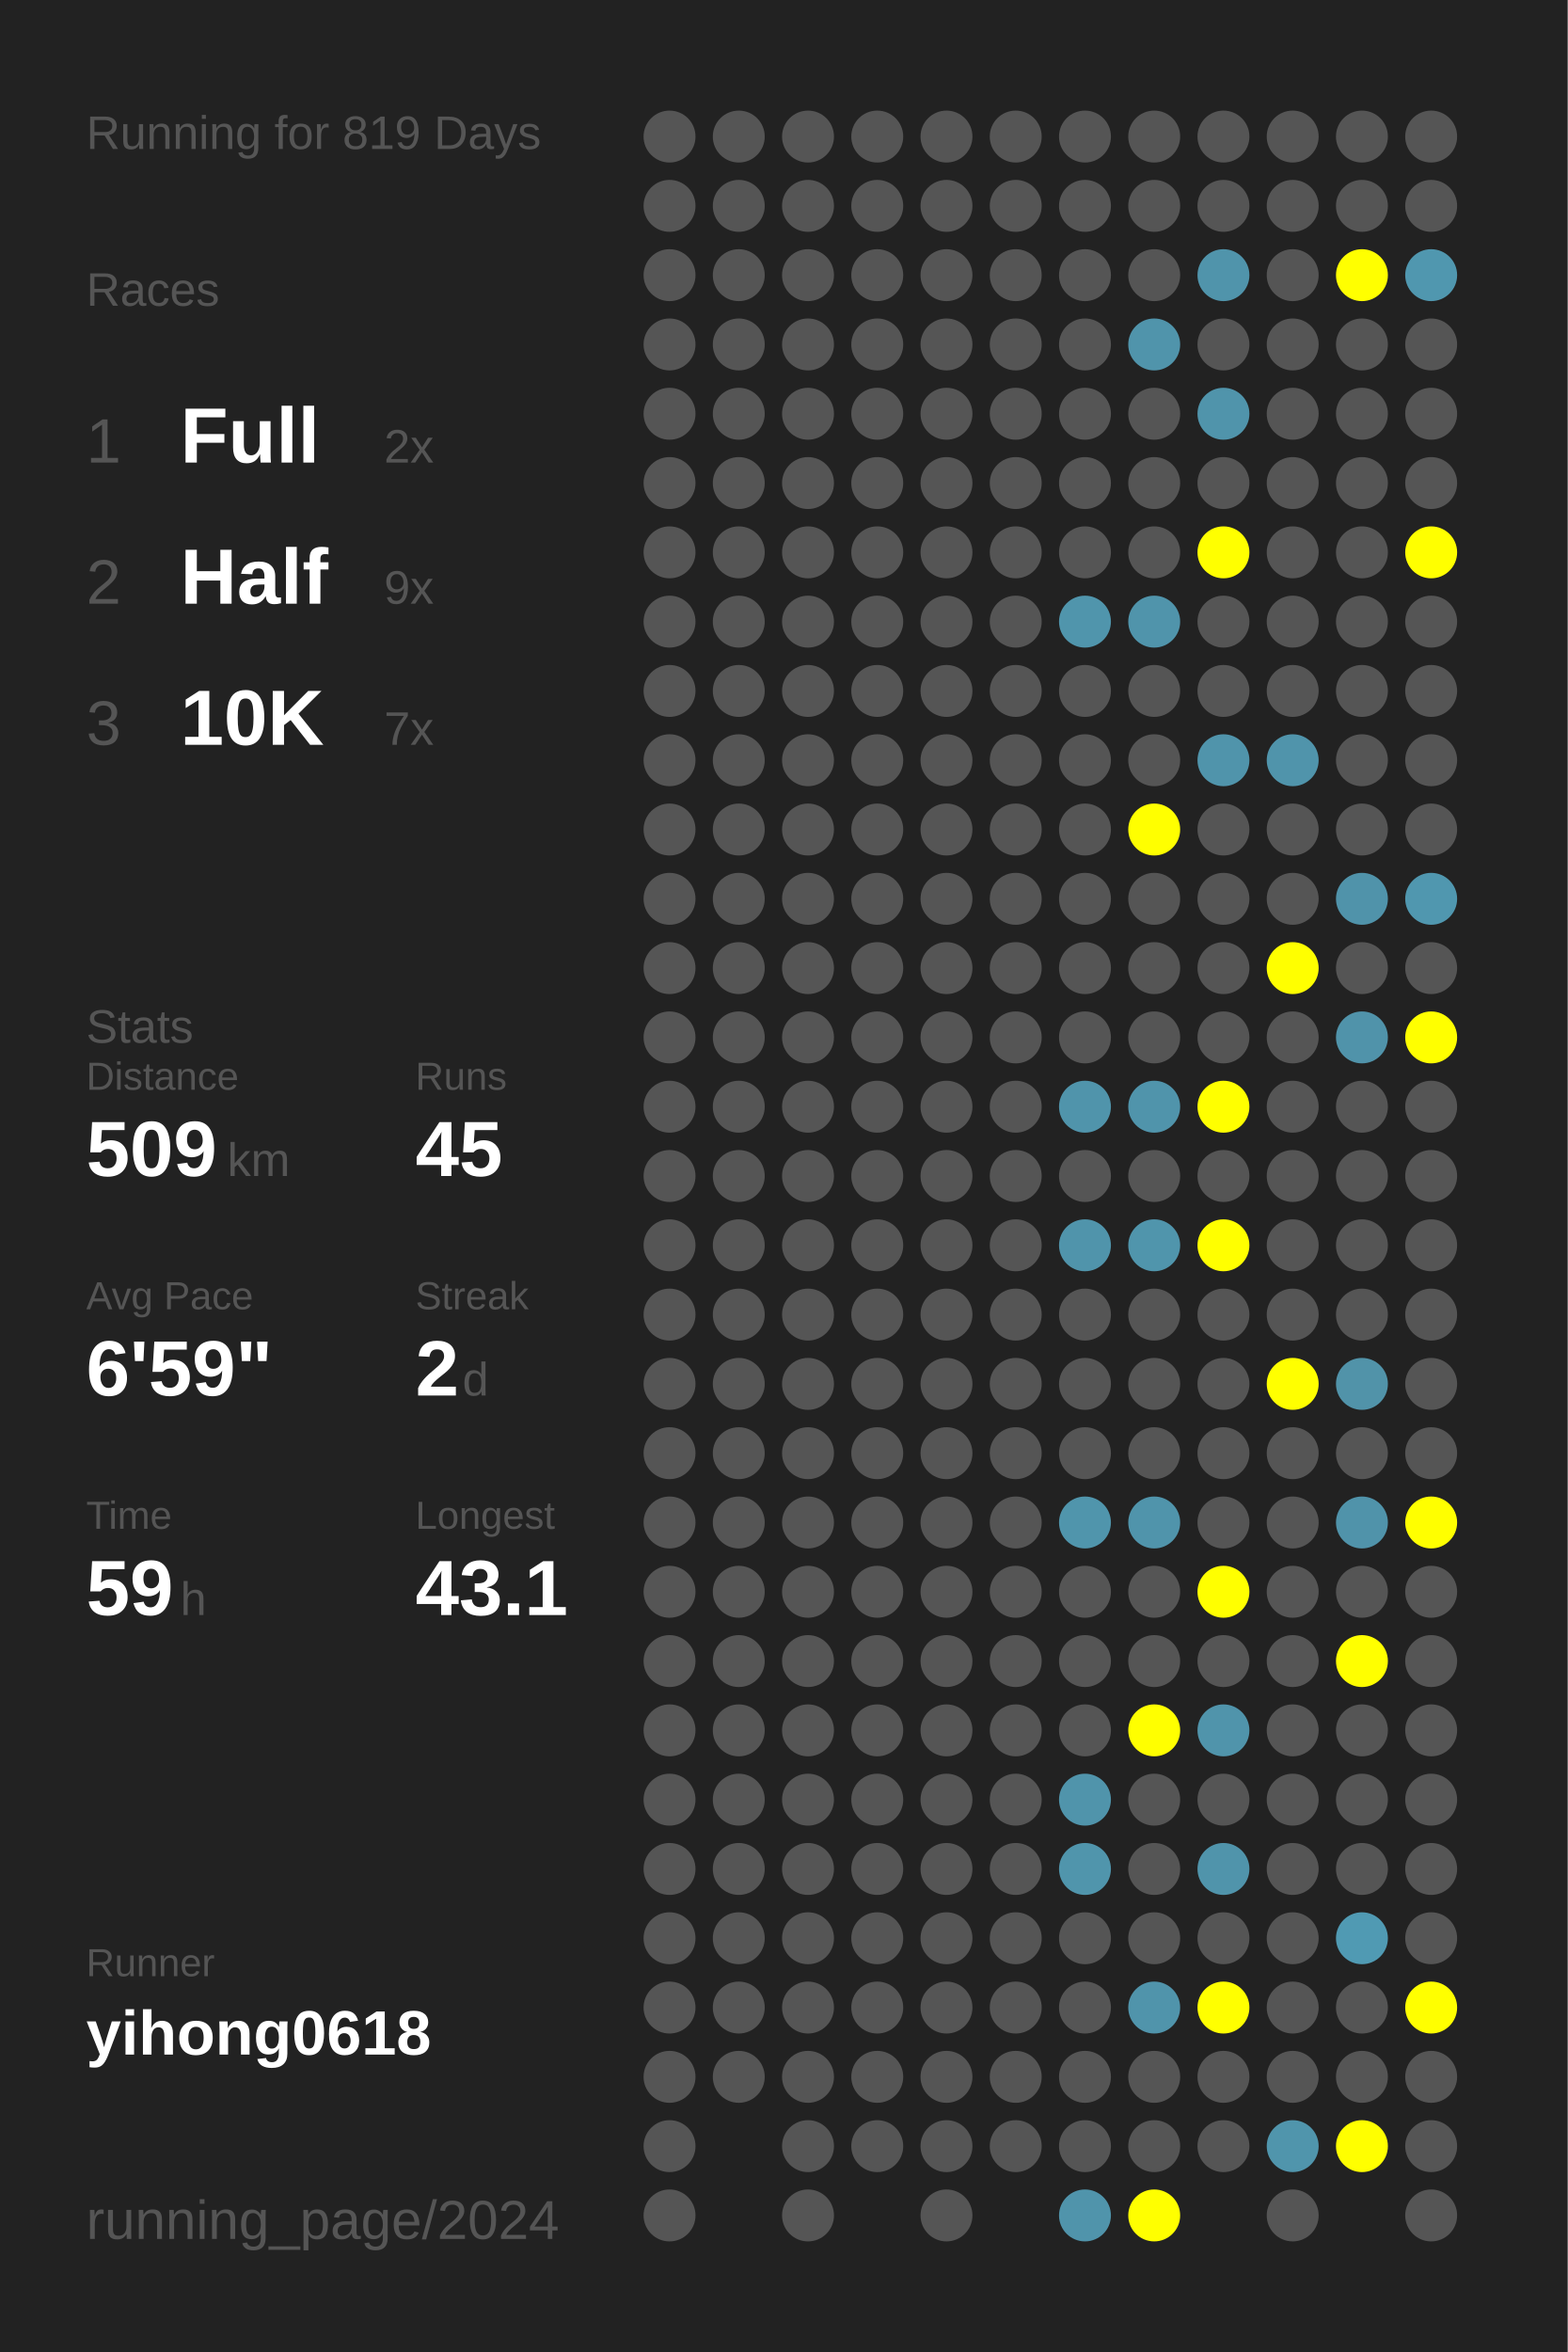
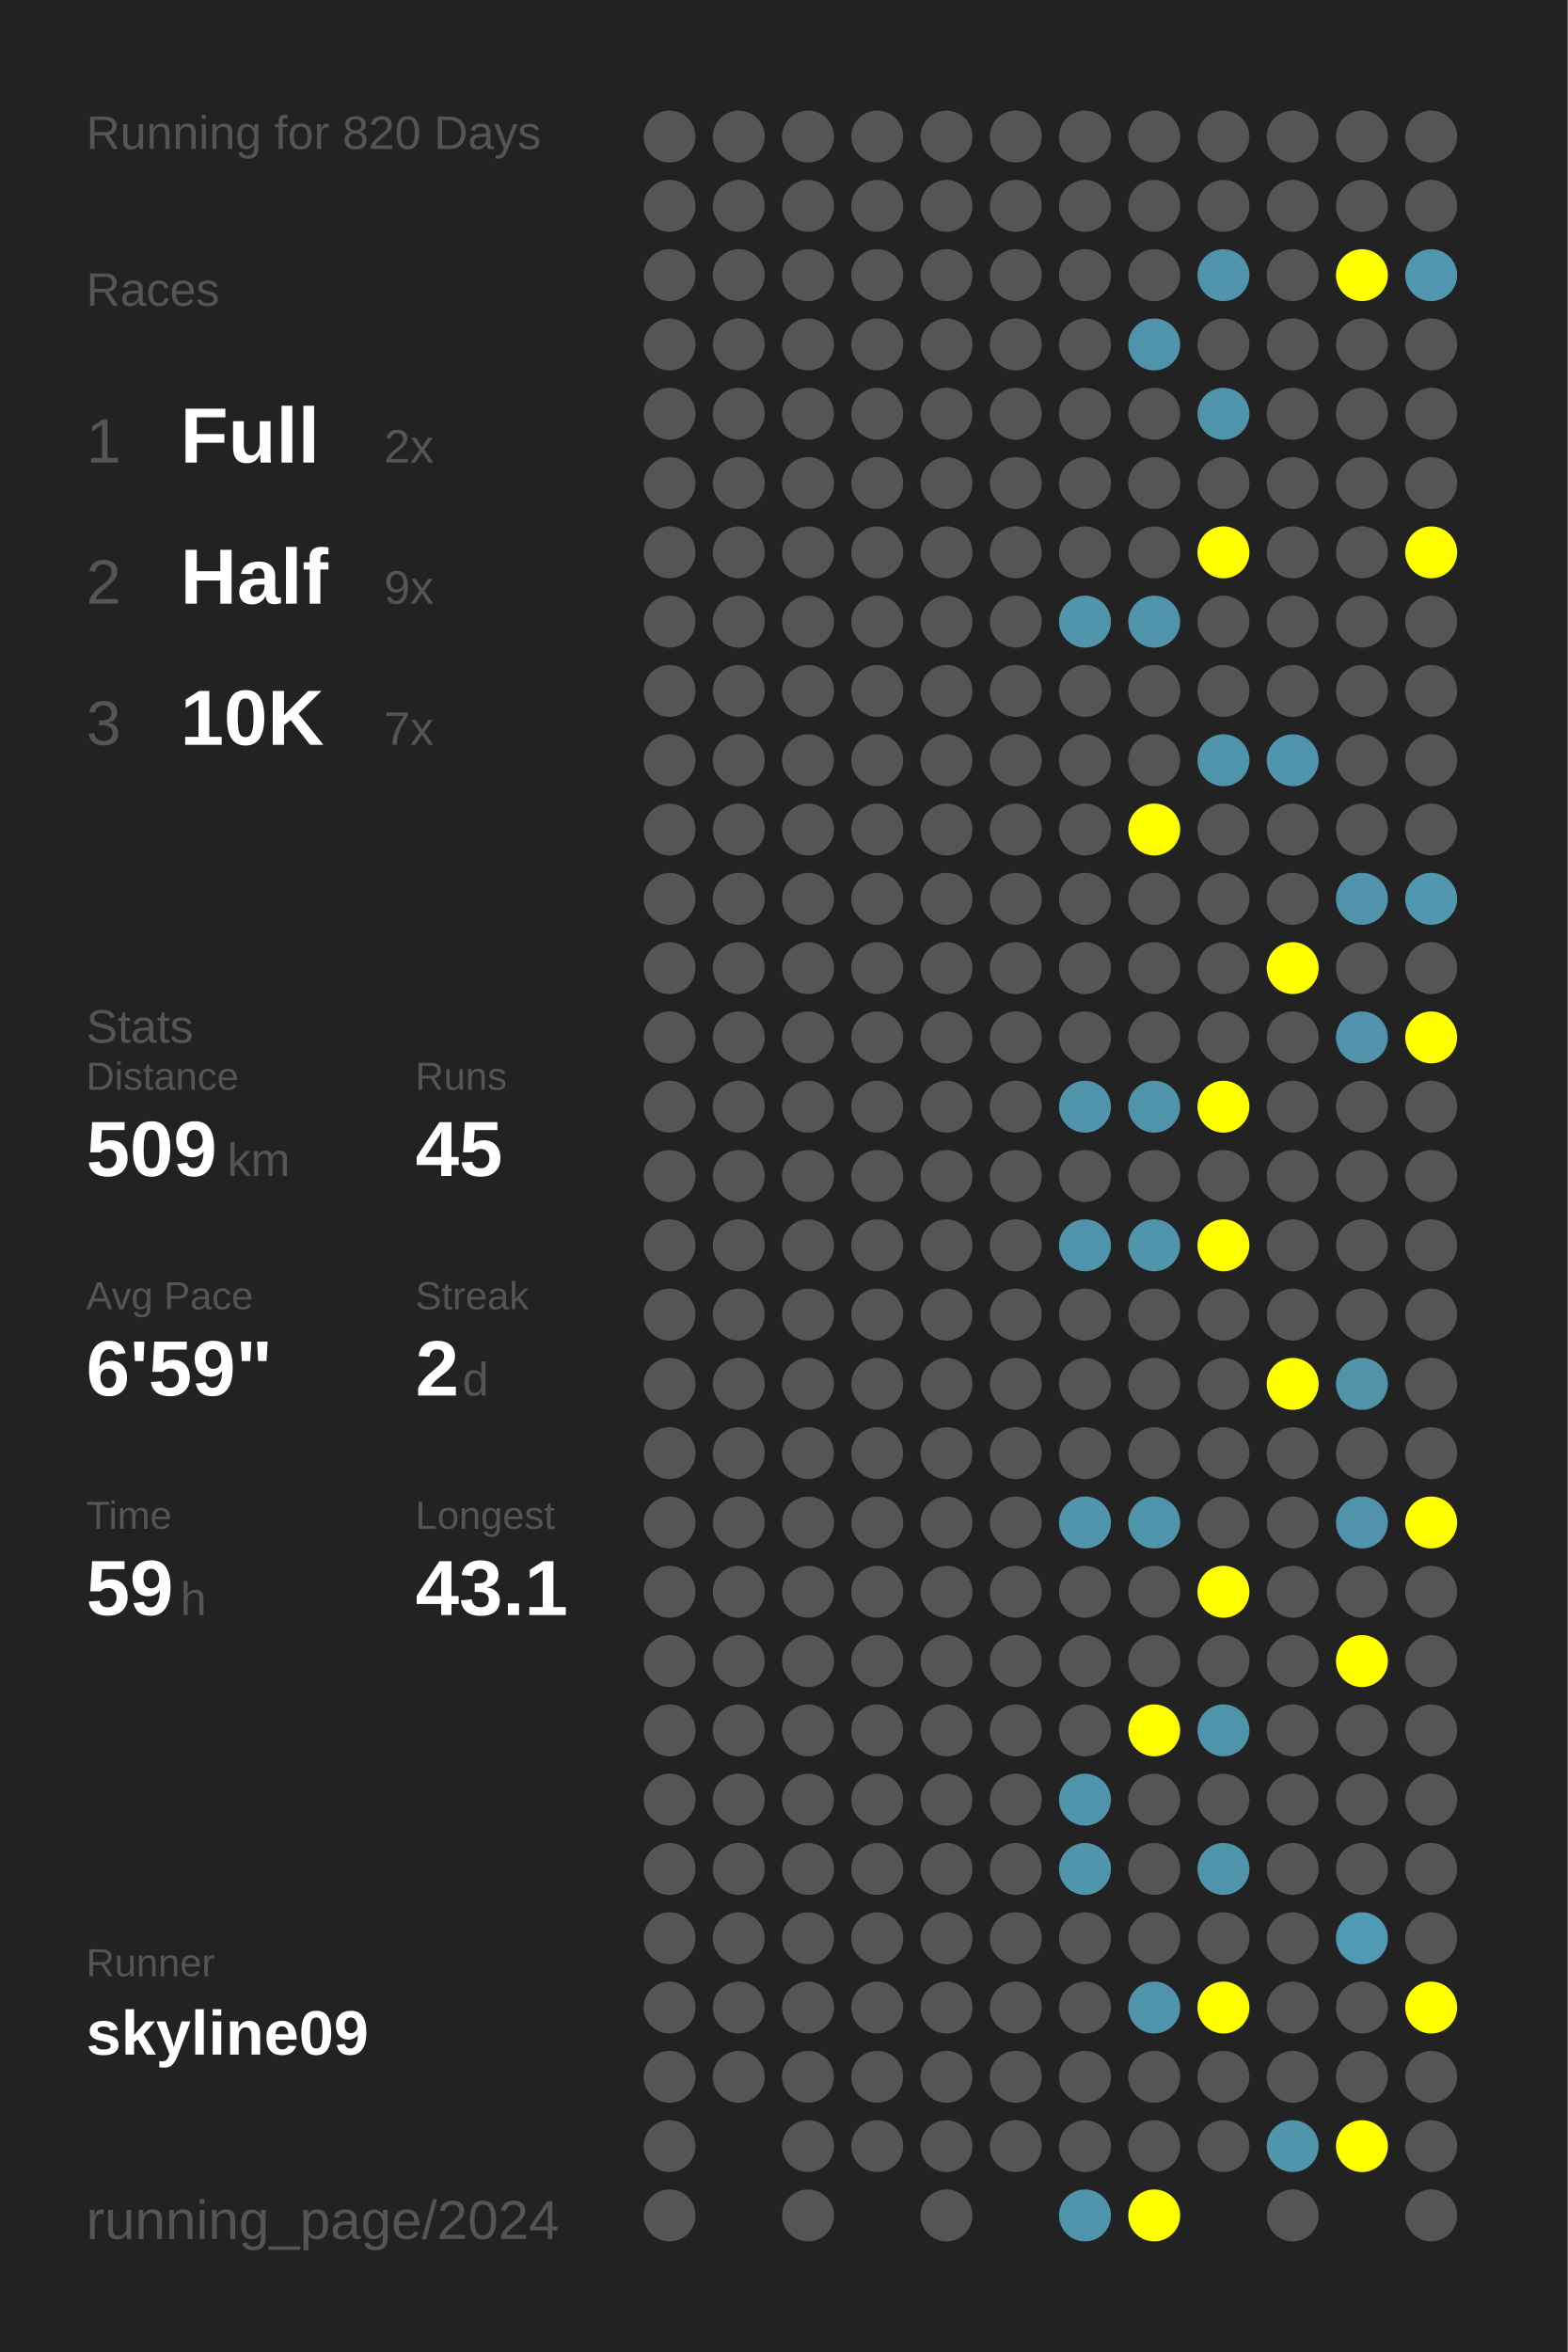
<svg xmlns="http://www.w3.org/2000/svg" baseProfile="full" height="300mm" version="1.1" viewBox="0,0,200,300" width="200mm">
  <defs />
  <rect fill="#222222" height="300" width="200" x="0" y="0" />
-   <text fill="#555555" style="font-size:6px; font-family:Arial;" x="11" y="19">Running for 819 Days</text>
+   <text fill="#555555" style="font-size:6px; font-family:Arial;" x="11" y="19">Running for 820 Days</text>
  <text fill="#555555" style="font-size:6px; font-family:Arial;" x="11" y="39">Races</text>
  <text fill="#555555" style="font-size:8px; font-family:Arial;" x="11" y="59">1</text>
  <text fill="#FFFFFF" style="font-size:10px; font-family:Arial; font-weight:bold;" x="23" y="59">Full</text>
  <text fill="#555555" style="font-size:6px; font-family:Arial;" x="49" y="59">2x</text>
  <text fill="#555555" style="font-size:8px; font-family:Arial;" x="11" y="77">2</text>
  <text fill="#FFFFFF" style="font-size:10px; font-family:Arial; font-weight:bold;" x="23" y="77">Half</text>
  <text fill="#555555" style="font-size:6px; font-family:Arial;" x="49" y="77">9x</text>
  <text fill="#555555" style="font-size:8px; font-family:Arial;" x="11" y="95">3</text>
  <text fill="#FFFFFF" style="font-size:10px; font-family:Arial; font-weight:bold;" x="23" y="95">10K</text>
  <text fill="#555555" style="font-size:6px; font-family:Arial;" x="49" y="95">7x</text>
  <text fill="#555555" style="font-size:6px; font-family:Arial;" x="11" y="133">Stats</text>
  <text fill="#555555" style="font-size:5px; font-family:Arial;" x="11" y="139">Distance</text>
  <text fill="#FFFFFF" style="font-size:10px; font-family:Arial; font-weight:bold;" x="11" y="150">509</text>
  <text fill="#555555" style="font-size:6px; font-family:Arial;" x="29" y="150">km</text>
  <text fill="#555555" style="font-size:5px; font-family:Arial;" x="53" y="139">Runs</text>
  <text fill="#FFFFFF" style="font-size:10px; font-family:Arial; font-weight:bold;" x="53" y="150">45</text>
  <text fill="#555555" style="font-size:5px; font-family:Arial;" x="11" y="167">Avg Pace</text>
  <text fill="#FFFFFF" style="font-size:10px; font-family:Arial; font-weight:bold;" x="11" y="178">6'59"</text>
  <text fill="#555555" style="font-size:5px; font-family:Arial;" x="53" y="167">Streak</text>
  <text fill="#FFFFFF" style="font-size:10px; font-family:Arial; font-weight:bold;" x="53" y="178">2</text>
  <text fill="#555555" style="font-size:6px; font-family:Arial;" x="59" y="178">d</text>
  <text fill="#555555" style="font-size:5px; font-family:Arial;" x="11" y="195">Time</text>
  <text fill="#FFFFFF" style="font-size:10px; font-family:Arial; font-weight:bold;" x="11" y="206">59</text>
  <text fill="#555555" style="font-size:6px; font-family:Arial;" x="23" y="206">h</text>
  <text fill="#555555" style="font-size:5px; font-family:Arial;" x="53" y="195">Longest</text>
  <text fill="#FFFFFF" style="font-size:10px; font-family:Arial; font-weight:bold;" x="53" y="206">43.1</text>
  <text fill="#555555" style="font-size:5px; font-family:Arial;" x="11" y="252.065">Runner</text>
-   <text fill="#FFFFFF" style="font-size:8px; font-family:Arial; font-weight:bold;" x="11" y="262.065">yihong0618</text>
+   <text fill="#FFFFFF" style="font-size:8px; font-family:Arial; font-weight:bold;" x="11" y="262.065">skyline09</text>
  <text fill="#555555" style="font-size:7px; font-family:Arial;" x="11" y="285.581">running_page/2024</text>
  <circle cx="85.417" cy="17.419" fill="#555555" r="3.312" />
  <circle cx="85.417" cy="26.258" fill="#555555" r="3.312" />
  <circle cx="85.417" cy="35.097" fill="#555555" r="3.312" />
  <circle cx="85.417" cy="43.935" fill="#555555" r="3.312" />
  <circle cx="85.417" cy="52.774" fill="#555555" r="3.312" />
  <circle cx="85.417" cy="61.613" fill="#555555" r="3.312" />
  <circle cx="85.417" cy="70.452" fill="#555555" r="3.312" />
  <circle cx="85.417" cy="79.29" fill="#555555" r="3.312" />
  <circle cx="85.417" cy="88.129" fill="#555555" r="3.312" />
  <circle cx="85.417" cy="96.968" fill="#555555" r="3.312" />
  <circle cx="85.417" cy="105.806" fill="#555555" r="3.312" />
  <circle cx="85.417" cy="114.645" fill="#555555" r="3.312" />
  <circle cx="85.417" cy="123.484" fill="#555555" r="3.312" />
  <circle cx="85.417" cy="132.323" fill="#555555" r="3.312" />
  <circle cx="85.417" cy="141.161" fill="#555555" r="3.312" />
  <circle cx="85.417" cy="150" fill="#555555" r="3.312" />
  <circle cx="85.417" cy="158.839" fill="#555555" r="3.312" />
  <circle cx="85.417" cy="167.677" fill="#555555" r="3.312" />
  <circle cx="85.417" cy="176.516" fill="#555555" r="3.312" />
  <circle cx="85.417" cy="185.355" fill="#555555" r="3.312" />
  <circle cx="85.417" cy="194.194" fill="#555555" r="3.312" />
  <circle cx="85.417" cy="203.032" fill="#555555" r="3.312" />
  <circle cx="85.417" cy="211.871" fill="#555555" r="3.312" />
  <circle cx="85.417" cy="220.71" fill="#555555" r="3.312" />
  <circle cx="85.417" cy="229.548" fill="#555555" r="3.312" />
  <circle cx="85.417" cy="238.387" fill="#555555" r="3.312" />
  <circle cx="85.417" cy="247.226" fill="#555555" r="3.312" />
  <circle cx="85.417" cy="256.065" fill="#555555" r="3.312" />
  <circle cx="85.417" cy="264.903" fill="#555555" r="3.312" />
  <circle cx="85.417" cy="273.742" fill="#555555" r="3.312" />
  <circle cx="85.417" cy="282.581" fill="#555555" r="3.312" />
  <circle cx="94.25" cy="17.419" fill="#555555" r="3.312" />
  <circle cx="94.25" cy="26.258" fill="#555555" r="3.312" />
  <circle cx="94.25" cy="35.097" fill="#555555" r="3.312" />
  <circle cx="94.25" cy="43.935" fill="#555555" r="3.312" />
  <circle cx="94.25" cy="52.774" fill="#555555" r="3.312" />
  <circle cx="94.25" cy="61.613" fill="#555555" r="3.312" />
  <circle cx="94.25" cy="70.452" fill="#555555" r="3.312" />
  <circle cx="94.25" cy="79.29" fill="#555555" r="3.312" />
  <circle cx="94.25" cy="88.129" fill="#555555" r="3.312" />
  <circle cx="94.25" cy="96.968" fill="#555555" r="3.312" />
  <circle cx="94.25" cy="105.806" fill="#555555" r="3.312" />
  <circle cx="94.25" cy="114.645" fill="#555555" r="3.312" />
  <circle cx="94.25" cy="123.484" fill="#555555" r="3.312" />
  <circle cx="94.25" cy="132.323" fill="#555555" r="3.312" />
  <circle cx="94.25" cy="141.161" fill="#555555" r="3.312" />
  <circle cx="94.25" cy="150" fill="#555555" r="3.312" />
  <circle cx="94.25" cy="158.839" fill="#555555" r="3.312" />
  <circle cx="94.25" cy="167.677" fill="#555555" r="3.312" />
  <circle cx="94.25" cy="176.516" fill="#555555" r="3.312" />
  <circle cx="94.25" cy="185.355" fill="#555555" r="3.312" />
  <circle cx="94.25" cy="194.194" fill="#555555" r="3.312" />
  <circle cx="94.25" cy="203.032" fill="#555555" r="3.312" />
  <circle cx="94.25" cy="211.871" fill="#555555" r="3.312" />
  <circle cx="94.25" cy="220.71" fill="#555555" r="3.312" />
  <circle cx="94.25" cy="229.548" fill="#555555" r="3.312" />
  <circle cx="94.25" cy="238.387" fill="#555555" r="3.312" />
  <circle cx="94.25" cy="247.226" fill="#555555" r="3.312" />
  <circle cx="94.25" cy="256.065" fill="#555555" r="3.312" />
  <circle cx="94.25" cy="264.903" fill="#555555" r="3.312" />
  <circle cx="103.083" cy="17.419" fill="#555555" r="3.312" />
  <circle cx="103.083" cy="26.258" fill="#555555" r="3.312" />
  <circle cx="103.083" cy="35.097" fill="#555555" r="3.312" />
  <circle cx="103.083" cy="43.935" fill="#555555" r="3.312" />
  <circle cx="103.083" cy="52.774" fill="#555555" r="3.312" />
  <circle cx="103.083" cy="61.613" fill="#555555" r="3.312" />
  <circle cx="103.083" cy="70.452" fill="#555555" r="3.312" />
  <circle cx="103.083" cy="79.29" fill="#555555" r="3.312" />
  <circle cx="103.083" cy="88.129" fill="#555555" r="3.312" />
  <circle cx="103.083" cy="96.968" fill="#555555" r="3.312" />
  <circle cx="103.083" cy="105.806" fill="#555555" r="3.312" />
  <circle cx="103.083" cy="114.645" fill="#555555" r="3.312" />
  <circle cx="103.083" cy="123.484" fill="#555555" r="3.312" />
  <circle cx="103.083" cy="132.323" fill="#555555" r="3.312" />
  <circle cx="103.083" cy="141.161" fill="#555555" r="3.312" />
  <circle cx="103.083" cy="150" fill="#555555" r="3.312" />
  <circle cx="103.083" cy="158.839" fill="#555555" r="3.312" />
  <circle cx="103.083" cy="167.677" fill="#555555" r="3.312" />
  <circle cx="103.083" cy="176.516" fill="#555555" r="3.312" />
  <circle cx="103.083" cy="185.355" fill="#555555" r="3.312" />
  <circle cx="103.083" cy="194.194" fill="#555555" r="3.312" />
  <circle cx="103.083" cy="203.032" fill="#555555" r="3.312" />
  <circle cx="103.083" cy="211.871" fill="#555555" r="3.312" />
  <circle cx="103.083" cy="220.71" fill="#555555" r="3.312" />
  <circle cx="103.083" cy="229.548" fill="#555555" r="3.312" />
  <circle cx="103.083" cy="238.387" fill="#555555" r="3.312" />
  <circle cx="103.083" cy="247.226" fill="#555555" r="3.312" />
  <circle cx="103.083" cy="256.065" fill="#555555" r="3.312" />
  <circle cx="103.083" cy="264.903" fill="#555555" r="3.312" />
  <circle cx="103.083" cy="273.742" fill="#555555" r="3.312" />
  <circle cx="103.083" cy="282.581" fill="#555555" r="3.312" />
  <circle cx="111.917" cy="17.419" fill="#555555" r="3.312" />
  <circle cx="111.917" cy="26.258" fill="#555555" r="3.312" />
  <circle cx="111.917" cy="35.097" fill="#555555" r="3.312" />
  <circle cx="111.917" cy="43.935" fill="#555555" r="3.312" />
  <circle cx="111.917" cy="52.774" fill="#555555" r="3.312" />
  <circle cx="111.917" cy="61.613" fill="#555555" r="3.312" />
  <circle cx="111.917" cy="70.452" fill="#555555" r="3.312" />
  <circle cx="111.917" cy="79.29" fill="#555555" r="3.312" />
  <circle cx="111.917" cy="88.129" fill="#555555" r="3.312" />
  <circle cx="111.917" cy="96.968" fill="#555555" r="3.312" />
  <circle cx="111.917" cy="105.806" fill="#555555" r="3.312" />
  <circle cx="111.917" cy="114.645" fill="#555555" r="3.312" />
  <circle cx="111.917" cy="123.484" fill="#555555" r="3.312" />
  <circle cx="111.917" cy="132.323" fill="#555555" r="3.312" />
  <circle cx="111.917" cy="141.161" fill="#555555" r="3.312" />
  <circle cx="111.917" cy="150" fill="#555555" r="3.312" />
  <circle cx="111.917" cy="158.839" fill="#555555" r="3.312" />
  <circle cx="111.917" cy="167.677" fill="#555555" r="3.312" />
  <circle cx="111.917" cy="176.516" fill="#555555" r="3.312" />
  <circle cx="111.917" cy="185.355" fill="#555555" r="3.312" />
  <circle cx="111.917" cy="194.194" fill="#555555" r="3.312" />
  <circle cx="111.917" cy="203.032" fill="#555555" r="3.312" />
  <circle cx="111.917" cy="211.871" fill="#555555" r="3.312" />
  <circle cx="111.917" cy="220.71" fill="#555555" r="3.312" />
  <circle cx="111.917" cy="229.548" fill="#555555" r="3.312" />
  <circle cx="111.917" cy="238.387" fill="#555555" r="3.312" />
  <circle cx="111.917" cy="247.226" fill="#555555" r="3.312" />
  <circle cx="111.917" cy="256.065" fill="#555555" r="3.312" />
  <circle cx="111.917" cy="264.903" fill="#555555" r="3.312" />
  <circle cx="111.917" cy="273.742" fill="#555555" r="3.312" />
  <circle cx="120.75" cy="17.419" fill="#555555" r="3.312" />
  <circle cx="120.75" cy="26.258" fill="#555555" r="3.312" />
  <circle cx="120.75" cy="35.097" fill="#555555" r="3.312" />
  <circle cx="120.75" cy="43.935" fill="#555555" r="3.312" />
  <circle cx="120.75" cy="52.774" fill="#555555" r="3.312" />
  <circle cx="120.75" cy="61.613" fill="#555555" r="3.312" />
  <circle cx="120.75" cy="70.452" fill="#555555" r="3.312" />
  <circle cx="120.75" cy="79.29" fill="#555555" r="3.312" />
  <circle cx="120.75" cy="88.129" fill="#555555" r="3.312" />
  <circle cx="120.75" cy="96.968" fill="#555555" r="3.312" />
  <circle cx="120.75" cy="105.806" fill="#555555" r="3.312" />
  <circle cx="120.75" cy="114.645" fill="#555555" r="3.312" />
  <circle cx="120.75" cy="123.484" fill="#555555" r="3.312" />
  <circle cx="120.75" cy="132.323" fill="#555555" r="3.312" />
  <circle cx="120.75" cy="141.161" fill="#555555" r="3.312" />
  <circle cx="120.75" cy="150" fill="#555555" r="3.312" />
  <circle cx="120.75" cy="158.839" fill="#555555" r="3.312" />
  <circle cx="120.75" cy="167.677" fill="#555555" r="3.312" />
  <circle cx="120.75" cy="176.516" fill="#555555" r="3.312" />
  <circle cx="120.75" cy="185.355" fill="#555555" r="3.312" />
  <circle cx="120.75" cy="194.194" fill="#555555" r="3.312" />
  <circle cx="120.75" cy="203.032" fill="#555555" r="3.312" />
  <circle cx="120.75" cy="211.871" fill="#555555" r="3.312" />
  <circle cx="120.75" cy="220.71" fill="#555555" r="3.312" />
  <circle cx="120.75" cy="229.548" fill="#555555" r="3.312" />
  <circle cx="120.75" cy="238.387" fill="#555555" r="3.312" />
  <circle cx="120.75" cy="247.226" fill="#555555" r="3.312" />
  <circle cx="120.75" cy="256.065" fill="#555555" r="3.312" />
  <circle cx="120.75" cy="264.903" fill="#555555" r="3.312" />
  <circle cx="120.75" cy="273.742" fill="#555555" r="3.312" />
  <circle cx="120.75" cy="282.581" fill="#555555" r="3.312" />
  <circle cx="129.583" cy="17.419" fill="#555555" r="3.312" />
  <circle cx="129.583" cy="26.258" fill="#555555" r="3.312" />
  <circle cx="129.583" cy="35.097" fill="#555555" r="3.312" />
  <circle cx="129.583" cy="43.935" fill="#555555" r="3.312" />
  <circle cx="129.583" cy="52.774" fill="#555555" r="3.312" />
  <circle cx="129.583" cy="61.613" fill="#555555" r="3.312" />
  <circle cx="129.583" cy="70.452" fill="#555555" r="3.312" />
  <circle cx="129.583" cy="79.29" fill="#555555" r="3.312" />
  <circle cx="129.583" cy="88.129" fill="#555555" r="3.312" />
  <circle cx="129.583" cy="96.968" fill="#555555" r="3.312" />
  <circle cx="129.583" cy="105.806" fill="#555555" r="3.312" />
  <circle cx="129.583" cy="114.645" fill="#555555" r="3.312" />
  <circle cx="129.583" cy="123.484" fill="#555555" r="3.312" />
  <circle cx="129.583" cy="132.323" fill="#555555" r="3.312" />
  <circle cx="129.583" cy="141.161" fill="#555555" r="3.312" />
  <circle cx="129.583" cy="150" fill="#555555" r="3.312" />
  <circle cx="129.583" cy="158.839" fill="#555555" r="3.312" />
  <circle cx="129.583" cy="167.677" fill="#555555" r="3.312" />
  <circle cx="129.583" cy="176.516" fill="#555555" r="3.312" />
  <circle cx="129.583" cy="185.355" fill="#555555" r="3.312" />
  <circle cx="129.583" cy="194.194" fill="#555555" r="3.312" />
  <circle cx="129.583" cy="203.032" fill="#555555" r="3.312" />
  <circle cx="129.583" cy="211.871" fill="#555555" r="3.312" />
  <circle cx="129.583" cy="220.71" fill="#555555" r="3.312" />
  <circle cx="129.583" cy="229.548" fill="#555555" r="3.312" />
  <circle cx="129.583" cy="238.387" fill="#555555" r="3.312" />
  <circle cx="129.583" cy="247.226" fill="#555555" r="3.312" />
  <circle cx="129.583" cy="256.065" fill="#555555" r="3.312" />
  <circle cx="129.583" cy="264.903" fill="#555555" r="3.312" />
  <circle cx="129.583" cy="273.742" fill="#555555" r="3.312" />
  <circle cx="138.417" cy="17.419" fill="#555555" r="3.312" />
  <circle cx="138.417" cy="26.258" fill="#555555" r="3.312" />
  <circle cx="138.417" cy="35.097" fill="#555555" r="3.312" />
  <circle cx="138.417" cy="43.935" fill="#555555" r="3.312" />
  <circle cx="138.417" cy="52.774" fill="#555555" r="3.312" />
  <circle cx="138.417" cy="61.613" fill="#555555" r="3.312" />
  <circle cx="138.417" cy="70.452" fill="#555555" r="3.312" />
  <circle cx="138.417" cy="79.29" fill="#5095ac" r="3.312" />
  <circle cx="138.417" cy="88.129" fill="#555555" r="3.312" />
  <circle cx="138.417" cy="96.968" fill="#555555" r="3.312" />
  <circle cx="138.417" cy="105.806" fill="#555555" r="3.312" />
  <circle cx="138.417" cy="114.645" fill="#555555" r="3.312" />
  <circle cx="138.417" cy="123.484" fill="#555555" r="3.312" />
  <circle cx="138.417" cy="132.323" fill="#555555" r="3.312" />
  <circle cx="138.417" cy="141.161" fill="#5094ab" r="3.312" />
  <circle cx="138.417" cy="150" fill="#555555" r="3.312" />
  <circle cx="138.417" cy="158.839" fill="#5094ab" r="3.312" />
  <circle cx="138.417" cy="167.677" fill="#555555" r="3.312" />
  <circle cx="138.417" cy="176.516" fill="#555555" r="3.312" />
  <circle cx="138.417" cy="185.355" fill="#555555" r="3.312" />
  <circle cx="138.417" cy="194.194" fill="#5095ac" r="3.312" />
  <circle cx="138.417" cy="203.032" fill="#555555" r="3.312" />
  <circle cx="138.417" cy="211.871" fill="#555555" r="3.312" />
  <circle cx="138.417" cy="220.71" fill="#555555" r="3.312" />
  <circle cx="138.417" cy="229.548" fill="#5094ab" r="3.312" />
  <circle cx="138.417" cy="238.387" fill="#5095ac" r="3.312" />
  <circle cx="138.417" cy="247.226" fill="#555555" r="3.312" />
  <circle cx="138.417" cy="256.065" fill="#555555" r="3.312" />
  <circle cx="138.417" cy="264.903" fill="#555555" r="3.312" />
  <circle cx="138.417" cy="273.742" fill="#555555" r="3.312" />
  <circle cx="138.417" cy="282.581" fill="#5094ab" r="3.312" />
  <circle cx="147.25" cy="17.419" fill="#555555" r="3.312" />
  <circle cx="147.25" cy="26.258" fill="#555555" r="3.312" />
  <circle cx="147.25" cy="35.097" fill="#555555" r="3.312" />
  <circle cx="147.25" cy="43.935" fill="#5094ab" r="3.312" />
  <circle cx="147.25" cy="52.774" fill="#555555" r="3.312" />
  <circle cx="147.25" cy="61.613" fill="#555555" r="3.312" />
  <circle cx="147.25" cy="70.452" fill="#555555" r="3.312" />
  <circle cx="147.25" cy="79.29" fill="#5094ab" r="3.312" />
  <circle cx="147.25" cy="88.129" fill="#555555" r="3.312" />
  <circle cx="147.25" cy="96.968" fill="#555555" r="3.312" />
  <circle cx="147.25" cy="105.806" fill="#FFFF00" r="3.312" />
  <circle cx="147.25" cy="114.645" fill="#555555" r="3.312" />
  <circle cx="147.25" cy="123.484" fill="#555555" r="3.312" />
  <circle cx="147.25" cy="132.323" fill="#555555" r="3.312" />
  <circle cx="147.25" cy="141.161" fill="#5094ab" r="3.312" />
  <circle cx="147.25" cy="150" fill="#555555" r="3.312" />
  <circle cx="147.25" cy="158.839" fill="#5095ac" r="3.312" />
  <circle cx="147.25" cy="167.677" fill="#555555" r="3.312" />
  <circle cx="147.25" cy="176.516" fill="#555555" r="3.312" />
  <circle cx="147.25" cy="185.355" fill="#555555" r="3.312" />
  <circle cx="147.25" cy="194.194" fill="#5094ab" r="3.312" />
  <circle cx="147.25" cy="203.032" fill="#555555" r="3.312" />
  <circle cx="147.25" cy="211.871" fill="#555555" r="3.312" />
  <circle cx="147.25" cy="220.71" fill="#FFFF00" r="3.312" />
  <circle cx="147.25" cy="229.548" fill="#555555" r="3.312" />
  <circle cx="147.25" cy="238.387" fill="#555555" r="3.312" />
  <circle cx="147.25" cy="247.226" fill="#555555" r="3.312" />
  <circle cx="147.25" cy="256.065" fill="#5094ab" r="3.312" />
  <circle cx="147.25" cy="264.903" fill="#555555" r="3.312" />
  <circle cx="147.25" cy="273.742" fill="#555555" r="3.312" />
  <circle cx="147.25" cy="282.581" fill="#FFFF00" r="3.312" />
  <circle cx="156.083" cy="17.419" fill="#555555" r="3.312" />
  <circle cx="156.083" cy="26.258" fill="#555555" r="3.312" />
  <circle cx="156.083" cy="35.097" fill="#5094ab" r="3.312" />
  <circle cx="156.083" cy="43.935" fill="#555555" r="3.312" />
  <circle cx="156.083" cy="52.774" fill="#5094ab" r="3.312" />
  <circle cx="156.083" cy="61.613" fill="#555555" r="3.312" />
  <circle cx="156.083" cy="70.452" fill="#FFFF00" r="3.312" />
  <circle cx="156.083" cy="79.29" fill="#555555" r="3.312" />
  <circle cx="156.083" cy="88.129" fill="#555555" r="3.312" />
  <circle cx="156.083" cy="96.968" fill="#5094ab" r="3.312" />
  <circle cx="156.083" cy="105.806" fill="#555555" r="3.312" />
  <circle cx="156.083" cy="114.645" fill="#555555" r="3.312" />
  <circle cx="156.083" cy="123.484" fill="#555555" r="3.312" />
  <circle cx="156.083" cy="132.323" fill="#555555" r="3.312" />
  <circle cx="156.083" cy="141.161" fill="#FFFF00" r="3.312" />
  <circle cx="156.083" cy="150" fill="#555555" r="3.312" />
  <circle cx="156.083" cy="158.839" fill="#FFFF00" r="3.312" />
  <circle cx="156.083" cy="167.677" fill="#555555" r="3.312" />
  <circle cx="156.083" cy="176.516" fill="#555555" r="3.312" />
  <circle cx="156.083" cy="185.355" fill="#555555" r="3.312" />
  <circle cx="156.083" cy="194.194" fill="#555555" r="3.312" />
  <circle cx="156.083" cy="203.032" fill="#FFFF00" r="3.312" />
  <circle cx="156.083" cy="211.871" fill="#555555" r="3.312" />
  <circle cx="156.083" cy="220.71" fill="#5094ab" r="3.312" />
  <circle cx="156.083" cy="229.548" fill="#555555" r="3.312" />
  <circle cx="156.083" cy="238.387" fill="#5094ab" r="3.312" />
  <circle cx="156.083" cy="247.226" fill="#555555" r="3.312" />
  <circle cx="156.083" cy="256.065" fill="#FFFF00" r="3.312" />
  <circle cx="156.083" cy="264.903" fill="#555555" r="3.312" />
  <circle cx="156.083" cy="273.742" fill="#555555" r="3.312" />
  <circle cx="164.917" cy="17.419" fill="#555555" r="3.312" />
  <circle cx="164.917" cy="26.258" fill="#555555" r="3.312" />
  <circle cx="164.917" cy="35.097" fill="#555555" r="3.312" />
  <circle cx="164.917" cy="43.935" fill="#555555" r="3.312" />
  <circle cx="164.917" cy="52.774" fill="#555555" r="3.312" />
  <circle cx="164.917" cy="61.613" fill="#555555" r="3.312" />
  <circle cx="164.917" cy="70.452" fill="#555555" r="3.312" />
  <circle cx="164.917" cy="79.29" fill="#555555" r="3.312" />
  <circle cx="164.917" cy="88.129" fill="#555555" r="3.312" />
  <circle cx="164.917" cy="96.968" fill="#5094ab" r="3.312" />
  <circle cx="164.917" cy="105.806" fill="#555555" r="3.312" />
  <circle cx="164.917" cy="114.645" fill="#555555" r="3.312" />
  <circle cx="164.917" cy="123.484" fill="#FFFF00" r="3.312" />
  <circle cx="164.917" cy="132.323" fill="#555555" r="3.312" />
  <circle cx="164.917" cy="141.161" fill="#555555" r="3.312" />
  <circle cx="164.917" cy="150" fill="#555555" r="3.312" />
  <circle cx="164.917" cy="158.839" fill="#555555" r="3.312" />
  <circle cx="164.917" cy="167.677" fill="#555555" r="3.312" />
  <circle cx="164.917" cy="176.516" fill="#FFFF00" r="3.312" />
  <circle cx="164.917" cy="185.355" fill="#555555" r="3.312" />
  <circle cx="164.917" cy="194.194" fill="#555555" r="3.312" />
  <circle cx="164.917" cy="203.032" fill="#555555" r="3.312" />
  <circle cx="164.917" cy="211.871" fill="#555555" r="3.312" />
  <circle cx="164.917" cy="220.71" fill="#555555" r="3.312" />
  <circle cx="164.917" cy="229.548" fill="#555555" r="3.312" />
  <circle cx="164.917" cy="238.387" fill="#555555" r="3.312" />
  <circle cx="164.917" cy="247.226" fill="#555555" r="3.312" />
  <circle cx="164.917" cy="256.065" fill="#555555" r="3.312" />
  <circle cx="164.917" cy="264.903" fill="#555555" r="3.312" />
  <circle cx="164.917" cy="273.742" fill="#5095ac" r="3.312" />
  <circle cx="164.917" cy="282.581" fill="#555555" r="3.312" />
  <circle cx="173.75" cy="17.419" fill="#555555" r="3.312" />
  <circle cx="173.75" cy="26.258" fill="#555555" r="3.312" />
  <circle cx="173.75" cy="35.097" fill="#FFFF00" r="3.312" />
  <circle cx="173.75" cy="43.935" fill="#555555" r="3.312" />
  <circle cx="173.75" cy="52.774" fill="#555555" r="3.312" />
  <circle cx="173.75" cy="61.613" fill="#555555" r="3.312" />
  <circle cx="173.75" cy="70.452" fill="#555555" r="3.312" />
  <circle cx="173.75" cy="79.29" fill="#555555" r="3.312" />
  <circle cx="173.75" cy="88.129" fill="#555555" r="3.312" />
  <circle cx="173.75" cy="96.968" fill="#555555" r="3.312" />
  <circle cx="173.75" cy="105.806" fill="#555555" r="3.312" />
  <circle cx="173.75" cy="114.645" fill="#5093aa" r="3.312" />
  <circle cx="173.75" cy="123.484" fill="#555555" r="3.312" />
  <circle cx="173.75" cy="132.323" fill="#5093aa" r="3.312" />
  <circle cx="173.75" cy="141.161" fill="#555555" r="3.312" />
  <circle cx="173.75" cy="150" fill="#555555" r="3.312" />
  <circle cx="173.75" cy="158.839" fill="#555555" r="3.312" />
  <circle cx="173.75" cy="167.677" fill="#555555" r="3.312" />
  <circle cx="173.75" cy="176.516" fill="#5193a9" r="3.312" />
  <circle cx="173.75" cy="185.355" fill="#555555" r="3.312" />
  <circle cx="173.75" cy="194.194" fill="#5093aa" r="3.312" />
  <circle cx="173.75" cy="203.032" fill="#555555" r="3.312" />
  <circle cx="173.75" cy="211.871" fill="#FFFF00" r="3.312" />
  <circle cx="173.75" cy="220.71" fill="#555555" r="3.312" />
  <circle cx="173.75" cy="229.548" fill="#555555" r="3.312" />
  <circle cx="173.75" cy="238.387" fill="#555555" r="3.312" />
  <circle cx="173.75" cy="247.226" fill="#509ab3" r="3.312" />
  <circle cx="173.75" cy="256.065" fill="#555555" r="3.312" />
  <circle cx="173.75" cy="264.903" fill="#555555" r="3.312" />
  <circle cx="173.75" cy="273.742" fill="#FFFF00" r="3.312" />
  <circle cx="182.583" cy="17.419" fill="#555555" r="3.312" />
  <circle cx="182.583" cy="26.258" fill="#555555" r="3.312" />
  <circle cx="182.583" cy="35.097" fill="#5097af" r="3.312" />
  <circle cx="182.583" cy="43.935" fill="#555555" r="3.312" />
  <circle cx="182.583" cy="52.774" fill="#555555" r="3.312" />
  <circle cx="182.583" cy="61.613" fill="#555555" r="3.312" />
  <circle cx="182.583" cy="70.452" fill="#FFFF00" r="3.312" />
  <circle cx="182.583" cy="79.29" fill="#555555" r="3.312" />
  <circle cx="182.583" cy="88.129" fill="#555555" r="3.312" />
  <circle cx="182.583" cy="96.968" fill="#555555" r="3.312" />
  <circle cx="182.583" cy="105.806" fill="#555555" r="3.312" />
  <circle cx="182.583" cy="114.645" fill="#5097af" r="3.312" />
  <circle cx="182.583" cy="123.484" fill="#555555" r="3.312" />
  <circle cx="182.583" cy="132.323" fill="#FFFF00" r="3.312" />
  <circle cx="182.583" cy="141.161" fill="#555555" r="3.312" />
  <circle cx="182.583" cy="150" fill="#555555" r="3.312" />
  <circle cx="182.583" cy="158.839" fill="#555555" r="3.312" />
  <circle cx="182.583" cy="167.677" fill="#555555" r="3.312" />
  <circle cx="182.583" cy="176.516" fill="#555555" r="3.312" />
  <circle cx="182.583" cy="185.355" fill="#555555" r="3.312" />
  <circle cx="182.583" cy="194.194" fill="#FFFF00" r="3.312" />
  <circle cx="182.583" cy="203.032" fill="#555555" r="3.312" />
  <circle cx="182.583" cy="211.871" fill="#555555" r="3.312" />
  <circle cx="182.583" cy="220.71" fill="#555555" r="3.312" />
  <circle cx="182.583" cy="229.548" fill="#555555" r="3.312" />
  <circle cx="182.583" cy="238.387" fill="#555555" r="3.312" />
  <circle cx="182.583" cy="247.226" fill="#555555" r="3.312" />
  <circle cx="182.583" cy="256.065" fill="#FFFF00" r="3.312" />
  <circle cx="182.583" cy="264.903" fill="#555555" r="3.312" />
  <circle cx="182.583" cy="273.742" fill="#555555" r="3.312" />
  <circle cx="182.583" cy="282.581" fill="#555555" r="3.312" />
</svg>
